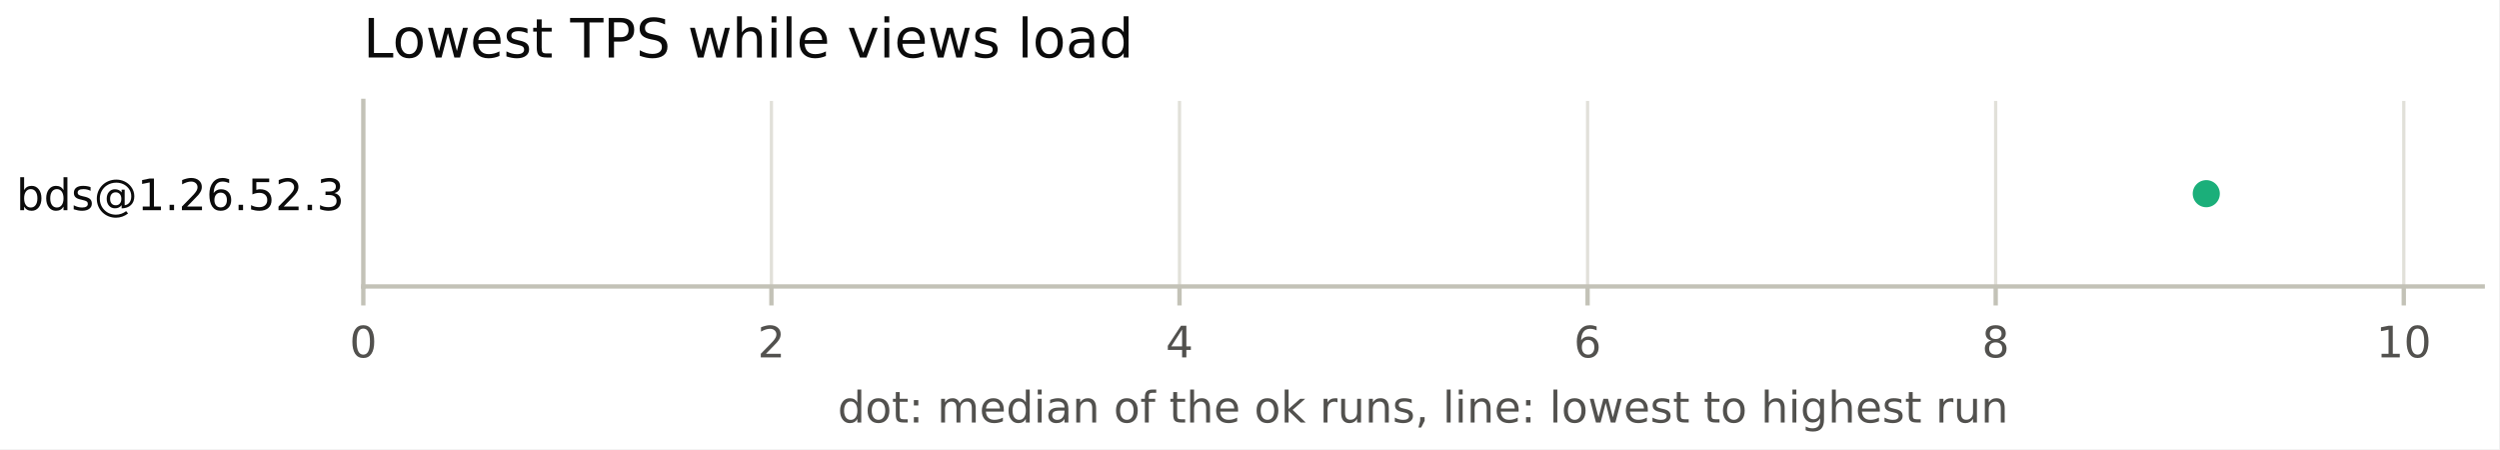
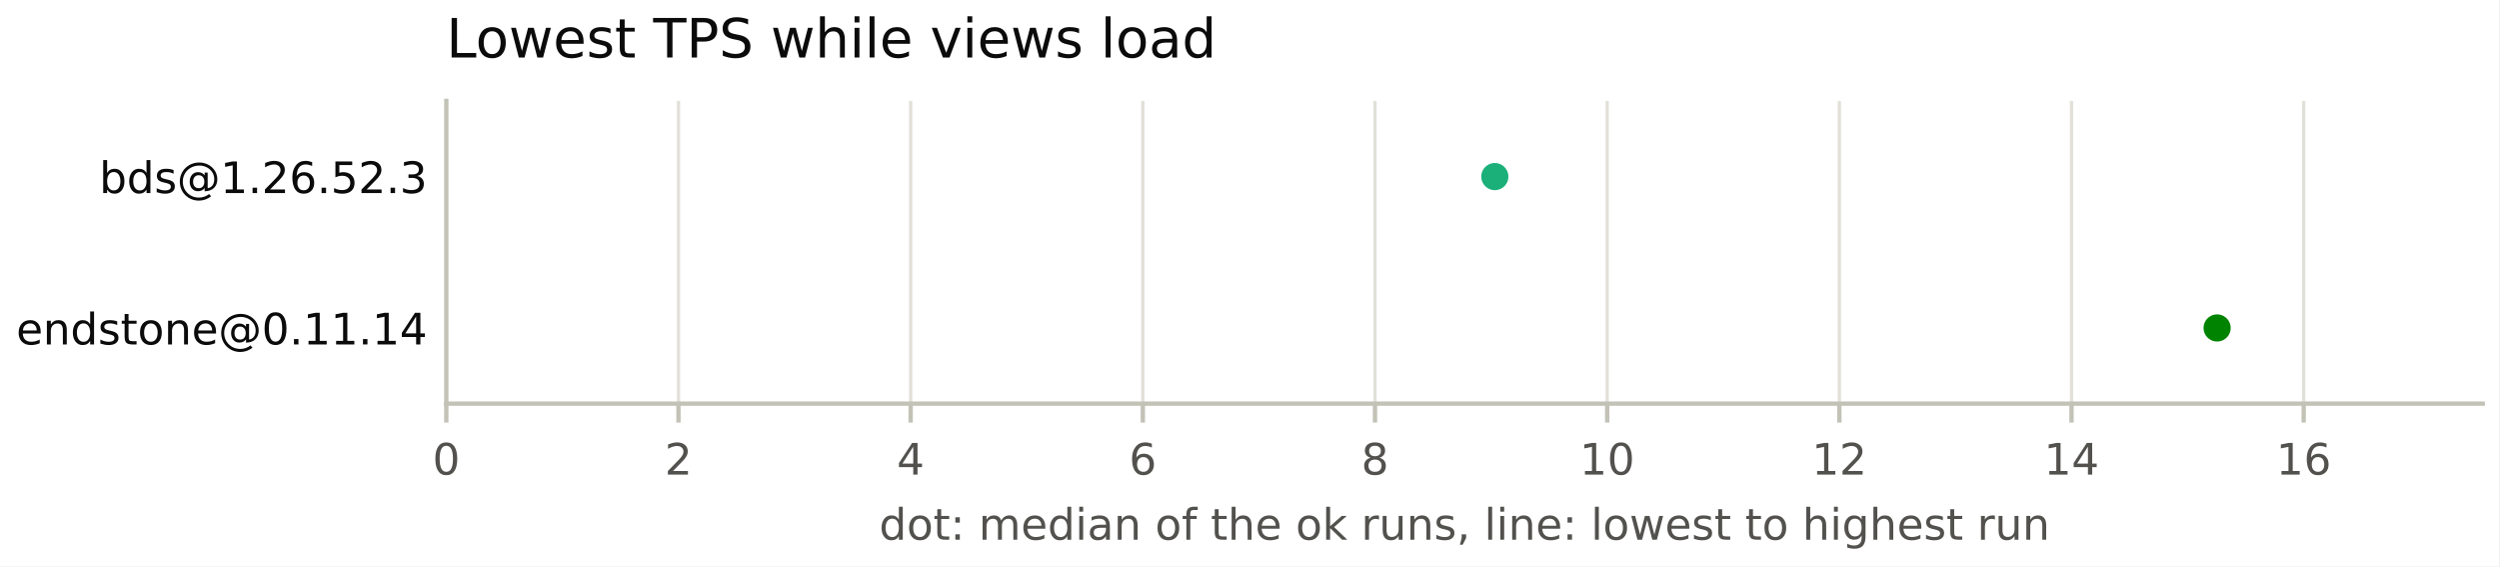
- <svg xmlns="http://www.w3.org/2000/svg" xmlns:xlink="http://www.w3.org/1999/xlink" width="460.8pt" height="82.8pt" viewBox="0 0 460.8 82.8" version="1.1">
+ <svg xmlns="http://www.w3.org/2000/svg" xmlns:xlink="http://www.w3.org/1999/xlink" width="460.8pt" height="104.4pt" viewBox="0 0 460.8 104.4" version="1.1">
  <defs>
    <style type="text/css">*{stroke-linejoin: round; stroke-linecap: butt}</style>
  </defs>
  <g id="figure_1">
    <g id="patch_1">
-       <path d="M 0 82.8  L 460.8 82.8  L 460.8 0  L 0 0  z " style="fill: #ffffff" />
+       <path d="M 0 104.4  L 460.8 104.4  L 460.8 0  L 0 0  z " style="fill: #ffffff" />
    </g>
    <g id="axes_1">
      <g id="patch_2">
-         <path d="M 66.993 52.799  L 457.8 52.799  L 457.8 18.599  L 66.993 18.599  z " style="fill: #ffffff" />
+         <path d="M 82.298 74.399  L 457.8 74.399  L 457.8 18.599  L 82.298 18.599  z " style="fill: #ffffff" />
      </g>
      <g id="matplotlib.axis_1">
        <g id="xtick_1">
          <g id="line2d_1">
-             <path d="M 66.993 52.799  L 66.993 18.599  " clip-path="url(#pf957d355ed)" style="fill: none; stroke: #e1e0d9; stroke-width: 0.6; stroke-linecap: square" />
+             <path d="M 82.298 74.399  L 82.298 18.599  " clip-path="url(#p938d23483b)" style="fill: none; stroke: #e1e0d9; stroke-width: 0.6; stroke-linecap: square" />
          </g>
          <g id="line2d_2">
            <defs>
-               <path id="mf52ef8ada5" d="M 0 0  L 0 3.5  " style="stroke: #c3c2b7; stroke-width: 0.8" />
+               <path id="mc346a3875c" d="M 0 0  L 0 3.5  " style="stroke: #c3c2b7; stroke-width: 0.8" />
            </defs>
            <g>
-               <use xlink:href="#mf52ef8ada5" x="66.993" y="52.799" style="fill: #c3c2b7; stroke: #c3c2b7; stroke-width: 0.8" />
+               <use xlink:href="#mc346a3875c" x="82.298" y="74.399" style="fill: #c3c2b7; stroke: #c3c2b7; stroke-width: 0.8" />
            </g>
          </g>
          <g id="text_1">
-             <g style="fill: #52514e" transform="translate(64.44774 65.87726) scale(0.08 -0.08)">
+             <g style="fill: #52514e" transform="translate(79.75274 87.47726) scale(0.08 -0.08)">
              <defs>
                <path id="DejaVuSans-13" d="M 2034 4250  Q 1547 4250 1301 3770  Q 1056 3291 1056 2328  Q 1056 1369 1301 889  Q 1547 409 2034 409  Q 2525 409 2770 889  Q 3016 1369 3016 2328  Q 3016 3291 2770 3770  Q 2525 4250 2034 4250  z M 2034 4750  Q 2819 4750 3233 4129  Q 3647 3509 3647 2328  Q 3647 1150 3233 529  Q 2819 -91 2034 -91  Q 1250 -91 836 529  Q 422 1150 422 2328  Q 422 3509 836 4129  Q 1250 4750 2034 4750  z " transform="scale(0.015625)" />
              </defs>
              <use xlink:href="#DejaVuSans-13" />
            </g>
          </g>
        </g>
        <g id="xtick_2">
          <g id="line2d_3">
-             <path d="M 142.243 52.799  L 142.243 18.599  " clip-path="url(#pf957d355ed)" style="fill: none; stroke: #e1e0d9; stroke-width: 0.6; stroke-linecap: square" />
+             <path d="M 125.109 74.399  L 125.109 18.599  " clip-path="url(#p938d23483b)" style="fill: none; stroke: #e1e0d9; stroke-width: 0.6; stroke-linecap: square" />
          </g>
          <g id="line2d_4">
            <g>
-               <use xlink:href="#mf52ef8ada5" x="142.243" y="52.799" style="fill: #c3c2b7; stroke: #c3c2b7; stroke-width: 0.8" />
+               <use xlink:href="#mc346a3875c" x="125.109" y="74.399" style="fill: #c3c2b7; stroke: #c3c2b7; stroke-width: 0.8" />
            </g>
          </g>
          <g id="text_2">
-             <g style="fill: #52514e" transform="translate(139.6976 65.87726) scale(0.08 -0.08)">
+             <g style="fill: #52514e" transform="translate(122.564 87.47726) scale(0.08 -0.08)">
              <defs>
                <path id="DejaVuSans-15" d="M 1228 531  L 3431 531  L 3431 0  L 469 0  L 469 531  Q 828 903 1448 1529  Q 2069 2156 2228 2338  Q 2531 2678 2651 2914  Q 2772 3150 2772 3378  Q 2772 3750 2511 3984  Q 2250 4219 1831 4219  Q 1534 4219 1204 4116  Q 875 4013 500 3803  L 500 4441  Q 881 4594 1212 4672  Q 1544 4750 1819 4750  Q 2544 4750 2975 4387  Q 3406 4025 3406 3419  Q 3406 3131 3298 2873  Q 3191 2616 2906 2266  Q 2828 2175 2409 1742  Q 1991 1309 1228 531  z " transform="scale(0.015625)" />
              </defs>
              <use xlink:href="#DejaVuSans-15" />
            </g>
          </g>
        </g>
        <g id="xtick_3">
          <g id="line2d_5">
-             <path d="M 217.492 52.799  L 217.492 18.599  " clip-path="url(#pf957d355ed)" style="fill: none; stroke: #e1e0d9; stroke-width: 0.6; stroke-linecap: square" />
+             <path d="M 167.92 74.399  L 167.92 18.599  " clip-path="url(#p938d23483b)" style="fill: none; stroke: #e1e0d9; stroke-width: 0.6; stroke-linecap: square" />
          </g>
          <g id="line2d_6">
            <g>
-               <use xlink:href="#mf52ef8ada5" x="217.492" y="52.799" style="fill: #c3c2b7; stroke: #c3c2b7; stroke-width: 0.8" />
+               <use xlink:href="#mc346a3875c" x="167.92" y="74.399" style="fill: #c3c2b7; stroke: #c3c2b7; stroke-width: 0.8" />
            </g>
          </g>
          <g id="text_3">
-             <g style="fill: #52514e" transform="translate(214.9475 65.87726) scale(0.08 -0.08)">
+             <g style="fill: #52514e" transform="translate(165.3752 87.47726) scale(0.08 -0.08)">
              <defs>
                <path id="DejaVuSans-17" d="M 2419 4116  L 825 1625  L 2419 1625  L 2419 4116  z M 2253 4666  L 3047 4666  L 3047 1625  L 3713 1625  L 3713 1100  L 3047 1100  L 3047 0  L 2419 0  L 2419 1100  L 313 1100  L 313 1709  L 2253 4666  z " transform="scale(0.015625)" />
              </defs>
              <use xlink:href="#DejaVuSans-17" />
            </g>
          </g>
        </g>
        <g id="xtick_4">
          <g id="line2d_7">
-             <path d="M 292.742 52.799  L 292.742 18.599  " clip-path="url(#pf957d355ed)" style="fill: none; stroke: #e1e0d9; stroke-width: 0.6; stroke-linecap: square" />
+             <path d="M 210.731 74.399  L 210.731 18.599  " clip-path="url(#p938d23483b)" style="fill: none; stroke: #e1e0d9; stroke-width: 0.6; stroke-linecap: square" />
          </g>
          <g id="line2d_8">
            <g>
-               <use xlink:href="#mf52ef8ada5" x="292.742" y="52.799" style="fill: #c3c2b7; stroke: #c3c2b7; stroke-width: 0.8" />
+               <use xlink:href="#mc346a3875c" x="210.731" y="74.399" style="fill: #c3c2b7; stroke: #c3c2b7; stroke-width: 0.8" />
            </g>
          </g>
          <g id="text_4">
-             <g style="fill: #52514e" transform="translate(290.1974 65.87726) scale(0.08 -0.08)">
+             <g style="fill: #52514e" transform="translate(208.1865 87.47726) scale(0.08 -0.08)">
              <defs>
                <path id="DejaVuSans-19" d="M 2113 2584  Q 1688 2584 1439 2293  Q 1191 2003 1191 1497  Q 1191 994 1439 701  Q 1688 409 2113 409  Q 2538 409 2786 701  Q 3034 994 3034 1497  Q 3034 2003 2786 2293  Q 2538 2584 2113 2584  z M 3366 4563  L 3366 3988  Q 3128 4100 2886 4159  Q 2644 4219 2406 4219  Q 1781 4219 1451 3797  Q 1122 3375 1075 2522  Q 1259 2794 1537 2939  Q 1816 3084 2150 3084  Q 2853 3084 3261 2657  Q 3669 2231 3669 1497  Q 3669 778 3244 343  Q 2819 -91 2113 -91  Q 1303 -91 875 529  Q 447 1150 447 2328  Q 447 3434 972 4092  Q 1497 4750 2381 4750  Q 2619 4750 2861 4703  Q 3103 4656 3366 4563  z " transform="scale(0.015625)" />
              </defs>
              <use xlink:href="#DejaVuSans-19" />
            </g>
          </g>
        </g>
        <g id="xtick_5">
          <g id="line2d_9">
-             <path d="M 367.992 52.799  L 367.992 18.599  " clip-path="url(#pf957d355ed)" style="fill: none; stroke: #e1e0d9; stroke-width: 0.6; stroke-linecap: square" />
+             <path d="M 253.543 74.399  L 253.543 18.599  " clip-path="url(#p938d23483b)" style="fill: none; stroke: #e1e0d9; stroke-width: 0.6; stroke-linecap: square" />
          </g>
          <g id="line2d_10">
            <g>
-               <use xlink:href="#mf52ef8ada5" x="367.992" y="52.799" style="fill: #c3c2b7; stroke: #c3c2b7; stroke-width: 0.8" />
+               <use xlink:href="#mc346a3875c" x="253.543" y="74.399" style="fill: #c3c2b7; stroke: #c3c2b7; stroke-width: 0.8" />
            </g>
          </g>
          <g id="text_5">
-             <g style="fill: #52514e" transform="translate(365.4472 65.87726) scale(0.08 -0.08)">
+             <g style="fill: #52514e" transform="translate(250.9977 87.47726) scale(0.08 -0.08)">
              <defs>
                <path id="DejaVuSans-1b" d="M 2034 2216  Q 1584 2216 1326 1975  Q 1069 1734 1069 1313  Q 1069 891 1326 650  Q 1584 409 2034 409  Q 2484 409 2743 651  Q 3003 894 3003 1313  Q 3003 1734 2745 1975  Q 2488 2216 2034 2216  z M 1403 2484  Q 997 2584 770 2862  Q 544 3141 544 3541  Q 544 4100 942 4425  Q 1341 4750 2034 4750  Q 2731 4750 3128 4425  Q 3525 4100 3525 3541  Q 3525 3141 3298 2862  Q 3072 2584 2669 2484  Q 3125 2378 3379 2068  Q 3634 1759 3634 1313  Q 3634 634 3220 271  Q 2806 -91 2034 -91  Q 1263 -91 848 271  Q 434 634 434 1313  Q 434 1759 690 2068  Q 947 2378 1403 2484  z M 1172 3481  Q 1172 3119 1398 2916  Q 1625 2713 2034 2713  Q 2441 2713 2670 2916  Q 2900 3119 2900 3481  Q 2900 3844 2670 4047  Q 2441 4250 2034 4250  Q 1625 4250 1398 4047  Q 1172 3844 1172 3481  z " transform="scale(0.015625)" />
              </defs>
              <use xlink:href="#DejaVuSans-1b" />
            </g>
          </g>
        </g>
        <g id="xtick_6">
          <g id="line2d_11">
-             <path d="M 443.242 52.799  L 443.242 18.599  " clip-path="url(#pf957d355ed)" style="fill: none; stroke: #e1e0d9; stroke-width: 0.6; stroke-linecap: square" />
+             <path d="M 296.354 74.399  L 296.354 18.599  " clip-path="url(#p938d23483b)" style="fill: none; stroke: #e1e0d9; stroke-width: 0.6; stroke-linecap: square" />
          </g>
          <g id="line2d_12">
            <g>
-               <use xlink:href="#mf52ef8ada5" x="443.242" y="52.799" style="fill: #c3c2b7; stroke: #c3c2b7; stroke-width: 0.8" />
+               <use xlink:href="#mc346a3875c" x="296.354" y="74.399" style="fill: #c3c2b7; stroke: #c3c2b7; stroke-width: 0.8" />
            </g>
          </g>
          <g id="text_6">
-             <g style="fill: #52514e" transform="translate(438.1521 65.87726) scale(0.08 -0.08)">
+             <g style="fill: #52514e" transform="translate(291.264 87.47726) scale(0.08 -0.08)">
              <defs>
                <path id="DejaVuSans-14" d="M 794 531  L 1825 531  L 1825 4091  L 703 3866  L 703 4441  L 1819 4666  L 2450 4666  L 2450 531  L 3481 531  L 3481 0  L 794 0  L 794 531  z " transform="scale(0.015625)" />
              </defs>
              <use xlink:href="#DejaVuSans-14" />
              <use xlink:href="#DejaVuSans-13" transform="translate(63.625 0)" />
            </g>
          </g>
        </g>
-         <g id="text_7">
-           <g style="fill: #52514e" transform="translate(154.4606 77.87789) scale(0.08 -0.08)">
+         <g id="xtick_7">
+           <g id="line2d_13">
+             <path d="M 339.165 74.399  L 339.165 18.599  " clip-path="url(#p938d23483b)" style="fill: none; stroke: #e1e0d9; stroke-width: 0.6; stroke-linecap: square" />
+           </g>
+           <g id="line2d_14">
+             <g>
+               <use xlink:href="#mc346a3875c" x="339.165" y="74.399" style="fill: #c3c2b7; stroke: #c3c2b7; stroke-width: 0.8" />
+             </g>
+           </g>
+           <g id="text_7">
+             <g style="fill: #52514e" transform="translate(334.0752 87.47726) scale(0.08 -0.08)">
+               <use xlink:href="#DejaVuSans-14" />
+               <use xlink:href="#DejaVuSans-15" transform="translate(63.625 0)" />
+             </g>
+           </g>
+         </g>
+         <g id="xtick_8">
+           <g id="line2d_15">
+             <path d="M 381.976 74.399  L 381.976 18.599  " clip-path="url(#p938d23483b)" style="fill: none; stroke: #e1e0d9; stroke-width: 0.6; stroke-linecap: square" />
+           </g>
+           <g id="line2d_16">
+             <g>
+               <use xlink:href="#mc346a3875c" x="381.976" y="74.399" style="fill: #c3c2b7; stroke: #c3c2b7; stroke-width: 0.8" />
+             </g>
+           </g>
+           <g id="text_8">
+             <g style="fill: #52514e" transform="translate(376.8864 87.47726) scale(0.08 -0.08)">
+               <use xlink:href="#DejaVuSans-14" />
+               <use xlink:href="#DejaVuSans-17" transform="translate(63.625 0)" />
+             </g>
+           </g>
+         </g>
+         <g id="xtick_9">
+           <g id="line2d_17">
+             <path d="M 424.788 74.399  L 424.788 18.599  " clip-path="url(#p938d23483b)" style="fill: none; stroke: #e1e0d9; stroke-width: 0.6; stroke-linecap: square" />
+           </g>
+           <g id="line2d_18">
+             <g>
+               <use xlink:href="#mc346a3875c" x="424.788" y="74.399" style="fill: #c3c2b7; stroke: #c3c2b7; stroke-width: 0.8" />
+             </g>
+           </g>
+           <g id="text_9">
+             <g style="fill: #52514e" transform="translate(419.6977 87.47726) scale(0.08 -0.08)">
+               <use xlink:href="#DejaVuSans-14" />
+               <use xlink:href="#DejaVuSans-19" transform="translate(63.625 0)" />
+             </g>
+           </g>
+         </g>
+         <g id="text_10">
+           <g style="fill: #52514e" transform="translate(162.1131 99.47789) scale(0.08 -0.08)">
            <defs>
              <path id="DejaVuSans-47" d="M 2906 2969  L 2906 4863  L 3481 4863  L 3481 0  L 2906 0  L 2906 525  Q 2725 213 2448 61  Q 2172 -91 1784 -91  Q 1150 -91 751 415  Q 353 922 353 1747  Q 353 2572 751 3078  Q 1150 3584 1784 3584  Q 2172 3584 2448 3432  Q 2725 3281 2906 2969  z M 947 1747  Q 947 1113 1208 752  Q 1469 391 1925 391  Q 2381 391 2643 752  Q 2906 1113 2906 1747  Q 2906 2381 2643 2742  Q 2381 3103 1925 3103  Q 1469 3103 1208 2742  Q 947 2381 947 1747  z " transform="scale(0.015625)" />
              <path id="DejaVuSans-52" d="M 1959 3097  Q 1497 3097 1228 2736  Q 959 2375 959 1747  Q 959 1119 1226 758  Q 1494 397 1959 397  Q 2419 397 2687 759  Q 2956 1122 2956 1747  Q 2956 2369 2687 2733  Q 2419 3097 1959 3097  z M 1959 3584  Q 2709 3584 3137 3096  Q 3566 2609 3566 1747  Q 3566 888 3137 398  Q 2709 -91 1959 -91  Q 1206 -91 779 398  Q 353 888 353 1747  Q 353 2609 779 3096  Q 1206 3584 1959 3584  z " transform="scale(0.015625)" />
              <path id="DejaVuSans-57" d="M 1172 4494  L 1172 3500  L 2356 3500  L 2356 3053  L 1172 3053  L 1172 1153  Q 1172 725 1289 603  Q 1406 481 1766 481  L 2356 481  L 2356 0  L 1766 0  Q 1100 0 847 248  Q 594 497 594 1153  L 594 3053  L 172 3053  L 172 3500  L 594 3500  L 594 4494  L 1172 4494  z " transform="scale(0.015625)" />
              <path id="DejaVuSans-1d" d="M 750 794  L 1409 794  L 1409 0  L 750 0  L 750 794  z M 750 3309  L 1409 3309  L 1409 2516  L 750 2516  L 750 3309  z " transform="scale(0.015625)" />
              <path id="DejaVuSans-3" transform="scale(0.015625)" />
              <path id="DejaVuSans-50" d="M 3328 2828  Q 3544 3216 3844 3400  Q 4144 3584 4550 3584  Q 5097 3584 5394 3201  Q 5691 2819 5691 2113  L 5691 0  L 5113 0  L 5113 2094  Q 5113 2597 4934 2840  Q 4756 3084 4391 3084  Q 3944 3084 3684 2787  Q 3425 2491 3425 1978  L 3425 0  L 2847 0  L 2847 2094  Q 2847 2600 2669 2842  Q 2491 3084 2119 3084  Q 1678 3084 1418 2786  Q 1159 2488 1159 1978  L 1159 0  L 581 0  L 581 3500  L 1159 3500  L 1159 2956  Q 1356 3278 1631 3431  Q 1906 3584 2284 3584  Q 2666 3584 2933 3390  Q 3200 3197 3328 2828  z " transform="scale(0.015625)" />
              <path id="DejaVuSans-48" d="M 3597 1894  L 3597 1613  L 953 1613  Q 991 1019 1311 708  Q 1631 397 2203 397  Q 2534 397 2845 478  Q 3156 559 3463 722  L 3463 178  Q 3153 47 2828 -22  Q 2503 -91 2169 -91  Q 1331 -91 842 396  Q 353 884 353 1716  Q 353 2575 817 3079  Q 1281 3584 2069 3584  Q 2775 3584 3186 3129  Q 3597 2675 3597 1894  z M 3022 2063  Q 3016 2534 2758 2815  Q 2500 3097 2075 3097  Q 1594 3097 1305 2825  Q 1016 2553 972 2059  L 3022 2063  z " transform="scale(0.015625)" />
              <path id="DejaVuSans-4c" d="M 603 3500  L 1178 3500  L 1178 0  L 603 0  L 603 3500  z M 603 4863  L 1178 4863  L 1178 4134  L 603 4134  L 603 4863  z " transform="scale(0.015625)" />
              <path id="DejaVuSans-44" d="M 2194 1759  Q 1497 1759 1228 1600  Q 959 1441 959 1056  Q 959 750 1161 570  Q 1363 391 1709 391  Q 2188 391 2477 730  Q 2766 1069 2766 1631  L 2766 1759  L 2194 1759  z M 3341 1997  L 3341 0  L 2766 0  L 2766 531  Q 2569 213 2275 61  Q 1981 -91 1556 -91  Q 1019 -91 701 211  Q 384 513 384 1019  Q 384 1609 779 1909  Q 1175 2209 1959 2209  L 2766 2209  L 2766 2266  Q 2766 2663 2505 2880  Q 2244 3097 1772 3097  Q 1472 3097 1187 3025  Q 903 2953 641 2809  L 641 3341  Q 956 3463 1253 3523  Q 1550 3584 1831 3584  Q 2591 3584 2966 3190  Q 3341 2797 3341 1997  z " transform="scale(0.015625)" />
              <path id="DejaVuSans-51" d="M 3513 2113  L 3513 0  L 2938 0  L 2938 2094  Q 2938 2591 2744 2837  Q 2550 3084 2163 3084  Q 1697 3084 1428 2787  Q 1159 2491 1159 1978  L 1159 0  L 581 0  L 581 3500  L 1159 3500  L 1159 2956  Q 1366 3272 1645 3428  Q 1925 3584 2291 3584  Q 2894 3584 3203 3211  Q 3513 2838 3513 2113  z " transform="scale(0.015625)" />
              <path id="DejaVuSans-49" d="M 2375 4863  L 2375 4384  L 1825 4384  Q 1516 4384 1395 4259  Q 1275 4134 1275 3809  L 1275 3500  L 2222 3500  L 2222 3053  L 1275 3053  L 1275 0  L 697 0  L 697 3053  L 147 3053  L 147 3500  L 697 3500  L 697 3744  Q 697 4328 969 4595  Q 1241 4863 1831 4863  L 2375 4863  z " transform="scale(0.015625)" />
              <path id="DejaVuSans-4b" d="M 3513 2113  L 3513 0  L 2938 0  L 2938 2094  Q 2938 2591 2744 2837  Q 2550 3084 2163 3084  Q 1697 3084 1428 2787  Q 1159 2491 1159 1978  L 1159 0  L 581 0  L 581 4863  L 1159 4863  L 1159 2956  Q 1366 3272 1645 3428  Q 1925 3584 2291 3584  Q 2894 3584 3203 3211  Q 3513 2838 3513 2113  z " transform="scale(0.015625)" />
              <path id="DejaVuSans-4e" d="M 581 4863  L 1159 4863  L 1159 1991  L 2875 3500  L 3609 3500  L 1753 1863  L 3688 0  L 2938 0  L 1159 1709  L 1159 0  L 581 0  L 581 4863  z " transform="scale(0.015625)" />
              <path id="DejaVuSans-55" d="M 2631 2963  Q 2534 3019 2420 3045  Q 2306 3072 2169 3072  Q 1681 3072 1420 2755  Q 1159 2438 1159 1844  L 1159 0  L 581 0  L 581 3500  L 1159 3500  L 1159 2956  Q 1341 3275 1631 3429  Q 1922 3584 2338 3584  Q 2397 3584 2469 3576  Q 2541 3569 2628 3553  L 2631 2963  z " transform="scale(0.015625)" />
              <path id="DejaVuSans-58" d="M 544 1381  L 544 3500  L 1119 3500  L 1119 1403  Q 1119 906 1312 657  Q 1506 409 1894 409  Q 2359 409 2629 706  Q 2900 1003 2900 1516  L 2900 3500  L 3475 3500  L 3475 0  L 2900 0  L 2900 538  Q 2691 219 2414 64  Q 2138 -91 1772 -91  Q 1169 -91 856 284  Q 544 659 544 1381  z M 1991 3584  L 1991 3584  z " transform="scale(0.015625)" />
              <path id="DejaVuSans-56" d="M 2834 3397  L 2834 2853  Q 2591 2978 2328 3040  Q 2066 3103 1784 3103  Q 1356 3103 1142 2972  Q 928 2841 928 2578  Q 928 2378 1081 2264  Q 1234 2150 1697 2047  L 1894 2003  Q 2506 1872 2764 1633  Q 3022 1394 3022 966  Q 3022 478 2636 193  Q 2250 -91 1575 -91  Q 1294 -91 989 -36  Q 684 19 347 128  L 347 722  Q 666 556 975 473  Q 1284 391 1588 391  Q 1994 391 2212 530  Q 2431 669 2431 922  Q 2431 1156 2273 1281  Q 2116 1406 1581 1522  L 1381 1569  Q 847 1681 609 1914  Q 372 2147 372 2553  Q 372 3047 722 3315  Q 1072 3584 1716 3584  Q 2034 3584 2315 3537  Q 2597 3491 2834 3397  z " transform="scale(0.015625)" />
              <path id="DejaVuSans-f" d="M 750 794  L 1409 794  L 1409 256  L 897 -744  L 494 -744  L 750 256  L 750 794  z " transform="scale(0.015625)" />
              <path id="DejaVuSans-4f" d="M 603 4863  L 1178 4863  L 1178 0  L 603 0  L 603 4863  z " transform="scale(0.015625)" />
              <path id="DejaVuSans-5a" d="M 269 3500  L 844 3500  L 1563 769  L 2278 3500  L 2956 3500  L 3675 769  L 4391 3500  L 4966 3500  L 4050 0  L 3372 0  L 2619 2869  L 1863 0  L 1184 0  L 269 3500  z " transform="scale(0.015625)" />
              <path id="DejaVuSans-4a" d="M 2906 1791  Q 2906 2416 2648 2759  Q 2391 3103 1925 3103  Q 1463 3103 1205 2759  Q 947 2416 947 1791  Q 947 1169 1205 825  Q 1463 481 1925 481  Q 2391 481 2648 825  Q 2906 1169 2906 1791  z M 3481 434  Q 3481 -459 3084 -895  Q 2688 -1331 1869 -1331  Q 1566 -1331 1297 -1286  Q 1028 -1241 775 -1147  L 775 -588  Q 1028 -725 1275 -790  Q 1522 -856 1778 -856  Q 2344 -856 2625 -561  Q 2906 -266 2906 331  L 2906 616  Q 2728 306 2450 153  Q 2172 0 1784 0  Q 1141 0 747 490  Q 353 981 353 1791  Q 353 2603 747 3093  Q 1141 3584 1784 3584  Q 2172 3584 2450 3431  Q 2728 3278 2906 2969  L 2906 3500  L 3481 3500  L 3481 434  z " transform="scale(0.015625)" />
            </defs>
            <use xlink:href="#DejaVuSans-47" />
            <use xlink:href="#DejaVuSans-52" transform="translate(63.48438 0)" />
            <use xlink:href="#DejaVuSans-57" transform="translate(124.6719 0)" />
            <use xlink:href="#DejaVuSans-1d" transform="translate(163.875 0)" />
            <use xlink:href="#DejaVuSans-3" transform="translate(197.5625 0)" />
            <use xlink:href="#DejaVuSans-50" transform="translate(229.3438 0)" />
            <use xlink:href="#DejaVuSans-48" transform="translate(326.75 0)" />
            <use xlink:href="#DejaVuSans-47" transform="translate(388.2812 0)" />
            <use xlink:href="#DejaVuSans-4c" transform="translate(451.7656 0)" />
            <use xlink:href="#DejaVuSans-44" transform="translate(479.5469 0)" />
            <use xlink:href="#DejaVuSans-51" transform="translate(540.8281 0)" />
            <use xlink:href="#DejaVuSans-3" transform="translate(604.2031 0)" />
            <use xlink:href="#DejaVuSans-52" transform="translate(635.9844 0)" />
            <use xlink:href="#DejaVuSans-49" transform="translate(697.1719 0)" />
            <use xlink:href="#DejaVuSans-3" transform="translate(732.375 0)" />
            <use xlink:href="#DejaVuSans-57" transform="translate(764.1562 0)" />
            <use xlink:href="#DejaVuSans-4b" transform="translate(803.3594 0)" />
            <use xlink:href="#DejaVuSans-48" transform="translate(866.7344 0)" />
            <use xlink:href="#DejaVuSans-3" transform="translate(928.2656 0)" />
            <use xlink:href="#DejaVuSans-52" transform="translate(960.0469 0)" />
            <use xlink:href="#DejaVuSans-4e" transform="translate(1021.234 0)" />
            <use xlink:href="#DejaVuSans-3" transform="translate(1079.141 0)" />
            <use xlink:href="#DejaVuSans-55" transform="translate(1110.922 0)" />
            <use xlink:href="#DejaVuSans-58" transform="translate(1152.031 0)" />
            <use xlink:href="#DejaVuSans-51" transform="translate(1215.406 0)" />
            <use xlink:href="#DejaVuSans-56" transform="translate(1278.781 0)" />
            <use xlink:href="#DejaVuSans-f" transform="translate(1330.875 0)" />
            <use xlink:href="#DejaVuSans-3" transform="translate(1362.656 0)" />
            <use xlink:href="#DejaVuSans-4f" transform="translate(1394.438 0)" />
            <use xlink:href="#DejaVuSans-4c" transform="translate(1422.219 0)" />
            <use xlink:href="#DejaVuSans-51" transform="translate(1450 0)" />
            <use xlink:href="#DejaVuSans-48" transform="translate(1513.375 0)" />
            <use xlink:href="#DejaVuSans-1d" transform="translate(1574.906 0)" />
            <use xlink:href="#DejaVuSans-3" transform="translate(1608.594 0)" />
            <use xlink:href="#DejaVuSans-4f" transform="translate(1640.375 0)" />
            <use xlink:href="#DejaVuSans-52" transform="translate(1668.156 0)" />
            <use xlink:href="#DejaVuSans-5a" transform="translate(1729.344 0)" />
            <use xlink:href="#DejaVuSans-48" transform="translate(1811.125 0)" />
            <use xlink:href="#DejaVuSans-56" transform="translate(1872.656 0)" />
            <use xlink:href="#DejaVuSans-57" transform="translate(1924.75 0)" />
            <use xlink:href="#DejaVuSans-3" transform="translate(1963.953 0)" />
            <use xlink:href="#DejaVuSans-57" transform="translate(1995.734 0)" />
            <use xlink:href="#DejaVuSans-52" transform="translate(2034.938 0)" />
            <use xlink:href="#DejaVuSans-3" transform="translate(2096.125 0)" />
            <use xlink:href="#DejaVuSans-4b" transform="translate(2127.906 0)" />
            <use xlink:href="#DejaVuSans-4c" transform="translate(2191.281 0)" />
            <use xlink:href="#DejaVuSans-4a" transform="translate(2219.062 0)" />
            <use xlink:href="#DejaVuSans-4b" transform="translate(2282.547 0)" />
            <use xlink:href="#DejaVuSans-48" transform="translate(2345.922 0)" />
            <use xlink:href="#DejaVuSans-56" transform="translate(2407.453 0)" />
            <use xlink:href="#DejaVuSans-57" transform="translate(2459.547 0)" />
            <use xlink:href="#DejaVuSans-3" transform="translate(2498.75 0)" />
            <use xlink:href="#DejaVuSans-55" transform="translate(2530.531 0)" />
            <use xlink:href="#DejaVuSans-58" transform="translate(2571.641 0)" />
            <use xlink:href="#DejaVuSans-51" transform="translate(2635.016 0)" />
          </g>
        </g>
      </g>
      <g id="matplotlib.axis_2">
        <g id="ytick_1">
-           <g id="line2d_13" />
-           <g id="text_8">
-             <g style="fill: #0b0b0b" transform="translate(3.00024 38.73828) scale(0.08 -0.08)">
+           <g id="line2d_19" />
+           <g id="text_11">
+             <g style="fill: #0b0b0b" transform="translate(18.30524 35.58817) scale(0.08 -0.08)">
              <defs>
                <path id="DejaVuSans-45" d="M 3116 1747  Q 3116 2381 2855 2742  Q 2594 3103 2138 3103  Q 1681 3103 1420 2742  Q 1159 2381 1159 1747  Q 1159 1113 1420 752  Q 1681 391 2138 391  Q 2594 391 2855 752  Q 3116 1113 3116 1747  z M 1159 2969  Q 1341 3281 1617 3432  Q 1894 3584 2278 3584  Q 2916 3584 3314 3078  Q 3713 2572 3713 1747  Q 3713 922 3314 415  Q 2916 -91 2278 -91  Q 1894 -91 1617 61  Q 1341 213 1159 525  L 1159 0  L 581 0  L 581 4863  L 1159 4863  L 1159 2969  z " transform="scale(0.015625)" />
                <path id="DejaVuSans-23" d="M 2381 1678  Q 2381 1231 2603 976  Q 2825 722 3213 722  Q 3597 722 3817 978  Q 4038 1234 4038 1678  Q 4038 2116 3813 2373  Q 3588 2631 3206 2631  Q 2828 2631 2604 2375  Q 2381 2119 2381 1678  z M 4084 744  Q 3897 503 3655 389  Q 3413 275 3091 275  Q 2553 275 2217 664  Q 1881 1053 1881 1678  Q 1881 2303 2218 2693  Q 2556 3084 3091 3084  Q 3413 3084 3656 2967  Q 3900 2850 4084 2613  L 4084 3022  L 4531 3022  L 4531 722  Q 4988 791 5245 1139  Q 5503 1488 5503 2041  Q 5503 2375 5404 2669  Q 5306 2963 5106 3213  Q 4781 3622 4314 3839  Q 3847 4056 3297 4056  Q 2913 4056 2559 3954  Q 2206 3853 1906 3653  Q 1416 3334 1139 2817  Q 863 2300 863 1697  Q 863 1200 1042 765  Q 1222 331 1563 0  Q 1891 -325 2322 -495  Q 2753 -666 3244 -666  Q 3647 -666 4036 -530  Q 4425 -394 4750 -141  L 5031 -488  Q 4641 -791 4180 -952  Q 3719 -1113 3244 -1113  Q 2666 -1113 2153 -908  Q 1641 -703 1241 -313  Q 841 78 631 592  Q 422 1106 422 1697  Q 422 2266 634 2781  Q 847 3297 1241 3688  Q 1644 4084 2172 4295  Q 2700 4506 3291 4506  Q 3953 4506 4520 4234  Q 5088 3963 5472 3463  Q 5706 3156 5829 2797  Q 5953 2438 5953 2053  Q 5953 1231 5456 756  Q 4959 281 4084 263  L 4084 744  z " transform="scale(0.015625)" />
                <path id="DejaVuSans-11" d="M 684 794  L 1344 794  L 1344 0  L 684 0  L 684 794  z " transform="scale(0.015625)" />
                <path id="DejaVuSans-18" d="M 691 4666  L 3169 4666  L 3169 4134  L 1269 4134  L 1269 2991  Q 1406 3038 1543 3061  Q 1681 3084 1819 3084  Q 2600 3084 3056 2656  Q 3513 2228 3513 1497  Q 3513 744 3044 326  Q 2575 -91 1722 -91  Q 1428 -91 1123 -41  Q 819 9 494 109  L 494 744  Q 775 591 1075 516  Q 1375 441 1709 441  Q 2250 441 2565 725  Q 2881 1009 2881 1497  Q 2881 1984 2565 2268  Q 2250 2553 1709 2553  Q 1456 2553 1204 2497  Q 953 2441 691 2322  L 691 4666  z " transform="scale(0.015625)" />
                <path id="DejaVuSans-16" d="M 2597 2516  Q 3050 2419 3304 2112  Q 3559 1806 3559 1356  Q 3559 666 3084 287  Q 2609 -91 1734 -91  Q 1441 -91 1130 -33  Q 819 25 488 141  L 488 750  Q 750 597 1062 519  Q 1375 441 1716 441  Q 2309 441 2620 675  Q 2931 909 2931 1356  Q 2931 1769 2642 2001  Q 2353 2234 1838 2234  L 1294 2234  L 1294 2753  L 1863 2753  Q 2328 2753 2575 2939  Q 2822 3125 2822 3475  Q 2822 3834 2567 4026  Q 2313 4219 1838 4219  Q 1578 4219 1281 4162  Q 984 4106 628 3988  L 628 4550  Q 988 4650 1302 4700  Q 1616 4750 1894 4750  Q 2613 4750 3031 4423  Q 3450 4097 3450 3541  Q 3450 3153 3228 2886  Q 3006 2619 2597 2516  z " transform="scale(0.015625)" />
              </defs>
              <use xlink:href="#DejaVuSans-45" />
              <use xlink:href="#DejaVuSans-47" transform="translate(63.48438 0)" />
              <use xlink:href="#DejaVuSans-56" transform="translate(126.9688 0)" />
              <use xlink:href="#DejaVuSans-23" transform="translate(179.0625 0)" />
              <use xlink:href="#DejaVuSans-14" transform="translate(279.0625 0)" />
              <use xlink:href="#DejaVuSans-11" transform="translate(342.6875 0)" />
              <use xlink:href="#DejaVuSans-15" transform="translate(374.4688 0)" />
              <use xlink:href="#DejaVuSans-19" transform="translate(438.0938 0)" />
              <use xlink:href="#DejaVuSans-11" transform="translate(501.7188 0)" />
              <use xlink:href="#DejaVuSans-18" transform="translate(533.5 0)" />
              <use xlink:href="#DejaVuSans-15" transform="translate(597.125 0)" />
              <use xlink:href="#DejaVuSans-11" transform="translate(660.75 0)" />
              <use xlink:href="#DejaVuSans-16" transform="translate(692.5312 0)" />
            </g>
          </g>
        </g>
+         <g id="ytick_2">
+           <g id="line2d_20" />
+           <g id="text_12">
+             <g style="fill: #0b0b0b" transform="translate(3.00024 63.4884) scale(0.08 -0.08)">
+               <use xlink:href="#DejaVuSans-48" />
+               <use xlink:href="#DejaVuSans-51" transform="translate(61.53125 0)" />
+               <use xlink:href="#DejaVuSans-47" transform="translate(124.9062 0)" />
+               <use xlink:href="#DejaVuSans-56" transform="translate(188.3906 0)" />
+               <use xlink:href="#DejaVuSans-57" transform="translate(240.4844 0)" />
+               <use xlink:href="#DejaVuSans-52" transform="translate(279.6875 0)" />
+               <use xlink:href="#DejaVuSans-51" transform="translate(340.875 0)" />
+               <use xlink:href="#DejaVuSans-48" transform="translate(404.25 0)" />
+               <use xlink:href="#DejaVuSans-23" transform="translate(465.7812 0)" />
+               <use xlink:href="#DejaVuSans-13" transform="translate(565.7812 0)" />
+               <use xlink:href="#DejaVuSans-11" transform="translate(629.4062 0)" />
+               <use xlink:href="#DejaVuSans-14" transform="translate(661.1875 0)" />
+               <use xlink:href="#DejaVuSans-14" transform="translate(724.8125 0)" />
+               <use xlink:href="#DejaVuSans-11" transform="translate(788.4375 0)" />
+               <use xlink:href="#DejaVuSans-14" transform="translate(820.2188 0)" />
+               <use xlink:href="#DejaVuSans-17" transform="translate(883.8438 0)" />
+             </g>
+           </g>
+         </g>
      </g>
      <g id="LineCollection_1">
-         <path d="M 406.825 35.699  L 406.825 35.699  " clip-path="url(#pf957d355ed)" style="fill: none; stroke: #1baf7a; stroke-width: 1.5" />
-       </g>
-       <g id="line2d_14">
+         <path d="M 275.635 32.549  L 275.635 32.549  " clip-path="url(#p938d23483b)" style="fill: none; stroke: #1baf7a; stroke-width: 1.5" />
+       </g>
+       <g id="line2d_21">
        <defs>
-           <path id="m88813dd552" d="M 0 3  C 0.796 3 1.559 2.684 2.121 2.121  C 2.684 1.559 3 0.796 3 0  C 3 -0.796 2.684 -1.559 2.121 -2.121  C 1.559 -2.684 0.796 -3 0 -3  C -0.796 -3 -1.559 -2.684 -2.121 -2.121  C -2.684 -1.559 -3 -0.796 -3 0  C -3 0.796 -2.684 1.559 -2.121 2.121  C -1.559 2.684 -0.796 3 0 3  z " style="stroke: #ffffff" />
+           <path id="m574f249113" d="M 0 3  C 0.796 3 1.559 2.684 2.121 2.121  C 2.684 1.559 3 0.796 3 0  C 3 -0.796 2.684 -1.559 2.121 -2.121  C 1.559 -2.684 0.796 -3 0 -3  C -0.796 -3 -1.559 -2.684 -2.121 -2.121  C -2.684 -1.559 -3 -0.796 -3 0  C -3 0.796 -2.684 1.559 -2.121 2.121  C -1.559 2.684 -0.796 3 0 3  z " style="stroke: #ffffff" />
        </defs>
-         <g clip-path="url(#pf957d355ed)">
-           <use xlink:href="#m88813dd552" x="406.825" y="35.699" style="fill: #1baf7a; stroke: #ffffff" />
+         <g clip-path="url(#p938d23483b)">
+           <use xlink:href="#m574f249113" x="275.635" y="32.549" style="fill: #1baf7a; stroke: #ffffff" />
+         </g>
+       </g>
+       <g id="LineCollection_2">
+         <path d="M 408.821 60.449  L 408.821 60.449  " clip-path="url(#p938d23483b)" style="fill: none; stroke: #008300; stroke-width: 1.5" />
+       </g>
+       <g id="line2d_22">
+         <defs>
+           <path id="mc581197237" d="M 0 3  C 0.796 3 1.559 2.684 2.121 2.121  C 2.684 1.559 3 0.796 3 0  C 3 -0.796 2.684 -1.559 2.121 -2.121  C 1.559 -2.684 0.796 -3 0 -3  C -0.796 -3 -1.559 -2.684 -2.121 -2.121  C -2.684 -1.559 -3 -0.796 -3 0  C -3 0.796 -2.684 1.559 -2.121 2.121  C -1.559 2.684 -0.796 3 0 3  z " style="stroke: #ffffff" />
+         </defs>
+         <g clip-path="url(#p938d23483b)">
+           <use xlink:href="#mc581197237" x="408.821" y="60.449" style="fill: #008300; stroke: #ffffff" />
        </g>
      </g>
      <g id="patch_3">
-         <path d="M 66.993 52.799  L 66.993 18.599  " style="fill: none; stroke: #c3c2b7; stroke-width: 0.8; stroke-linejoin: miter; stroke-linecap: square" />
+         <path d="M 82.298 74.399  L 82.298 18.599  " style="fill: none; stroke: #c3c2b7; stroke-width: 0.8; stroke-linejoin: miter; stroke-linecap: square" />
      </g>
      <g id="patch_4">
-         <path d="M 66.993 52.799  L 457.8 52.799  " style="fill: none; stroke: #c3c2b7; stroke-width: 0.8; stroke-linejoin: miter; stroke-linecap: square" />
-       </g>
-       <g id="text_9">
-         <g style="fill: #0b0b0b" transform="translate(66.99274 10.59868) scale(0.1 -0.1)">
+         <path d="M 82.298 74.399  L 457.8 74.399  " style="fill: none; stroke: #c3c2b7; stroke-width: 0.8; stroke-linejoin: miter; stroke-linecap: square" />
+       </g>
+       <g id="text_13">
+         <g style="fill: #0b0b0b" transform="translate(82.29774 10.59868) scale(0.1 -0.1)">
          <defs>
            <path id="DejaVuSans-2f" d="M 628 4666  L 1259 4666  L 1259 531  L 3531 531  L 3531 0  L 628 0  L 628 4666  z " transform="scale(0.015625)" />
            <path id="DejaVuSans-37" d="M -19 4666  L 3928 4666  L 3928 4134  L 2272 4134  L 2272 0  L 1638 0  L 1638 4134  L -19 4134  L -19 4666  z " transform="scale(0.015625)" />
            <path id="DejaVuSans-33" d="M 1259 4147  L 1259 2394  L 2053 2394  Q 2494 2394 2734 2622  Q 2975 2850 2975 3272  Q 2975 3691 2734 3919  Q 2494 4147 2053 4147  L 1259 4147  z M 628 4666  L 2053 4666  Q 2838 4666 3239 4311  Q 3641 3956 3641 3272  Q 3641 2581 3239 2228  Q 2838 1875 2053 1875  L 1259 1875  L 1259 0  L 628 0  L 628 4666  z " transform="scale(0.015625)" />
            <path id="DejaVuSans-36" d="M 3425 4513  L 3425 3897  Q 3066 4069 2747 4153  Q 2428 4238 2131 4238  Q 1616 4238 1336 4038  Q 1056 3838 1056 3469  Q 1056 3159 1242 3001  Q 1428 2844 1947 2747  L 2328 2669  Q 3034 2534 3370 2195  Q 3706 1856 3706 1288  Q 3706 609 3251 259  Q 2797 -91 1919 -91  Q 1588 -91 1214 -16  Q 841 59 441 206  L 441 856  Q 825 641 1194 531  Q 1563 422 1919 422  Q 2459 422 2753 634  Q 3047 847 3047 1241  Q 3047 1584 2836 1778  Q 2625 1972 2144 2069  L 1759 2144  Q 1053 2284 737 2584  Q 422 2884 422 3419  Q 422 4038 858 4394  Q 1294 4750 2059 4750  Q 2388 4750 2728 4690  Q 3069 4631 3425 4513  z " transform="scale(0.015625)" />
            <path id="DejaVuSans-59" d="M 191 3500  L 800 3500  L 1894 563  L 2988 3500  L 3597 3500  L 2284 0  L 1503 0  L 191 3500  z " transform="scale(0.015625)" />
          </defs>
          <use xlink:href="#DejaVuSans-2f" />
          <use xlink:href="#DejaVuSans-52" transform="translate(53.96875 0)" />
          <use xlink:href="#DejaVuSans-5a" transform="translate(115.1562 0)" />
          <use xlink:href="#DejaVuSans-48" transform="translate(196.9375 0)" />
          <use xlink:href="#DejaVuSans-56" transform="translate(258.4688 0)" />
          <use xlink:href="#DejaVuSans-57" transform="translate(310.5625 0)" />
          <use xlink:href="#DejaVuSans-3" transform="translate(349.7656 0)" />
          <use xlink:href="#DejaVuSans-37" transform="translate(381.5469 0)" />
          <use xlink:href="#DejaVuSans-33" transform="translate(442.625 0)" />
          <use xlink:href="#DejaVuSans-36" transform="translate(502.9219 0)" />
          <use xlink:href="#DejaVuSans-3" transform="translate(566.4062 0)" />
          <use xlink:href="#DejaVuSans-5a" transform="translate(598.1875 0)" />
          <use xlink:href="#DejaVuSans-4b" transform="translate(679.9688 0)" />
          <use xlink:href="#DejaVuSans-4c" transform="translate(743.3438 0)" />
          <use xlink:href="#DejaVuSans-4f" transform="translate(771.125 0)" />
          <use xlink:href="#DejaVuSans-48" transform="translate(798.9062 0)" />
          <use xlink:href="#DejaVuSans-3" transform="translate(860.4375 0)" />
          <use xlink:href="#DejaVuSans-59" transform="translate(892.2188 0)" />
          <use xlink:href="#DejaVuSans-4c" transform="translate(951.4062 0)" />
          <use xlink:href="#DejaVuSans-48" transform="translate(979.1875 0)" />
          <use xlink:href="#DejaVuSans-5a" transform="translate(1040.719 0)" />
          <use xlink:href="#DejaVuSans-56" transform="translate(1122.5 0)" />
          <use xlink:href="#DejaVuSans-3" transform="translate(1174.594 0)" />
          <use xlink:href="#DejaVuSans-4f" transform="translate(1206.375 0)" />
          <use xlink:href="#DejaVuSans-52" transform="translate(1234.156 0)" />
          <use xlink:href="#DejaVuSans-44" transform="translate(1295.344 0)" />
          <use xlink:href="#DejaVuSans-47" transform="translate(1356.625 0)" />
        </g>
      </g>
    </g>
  </g>
  <defs>
-     <clipPath id="pf957d355ed">
-       <rect x="66.993" y="18.599" width="390.807" height="34.2" />
+     <clipPath id="p938d23483b">
+       <rect x="82.298" y="18.599" width="375.502" height="55.8" />
    </clipPath>
  </defs>
</svg>
